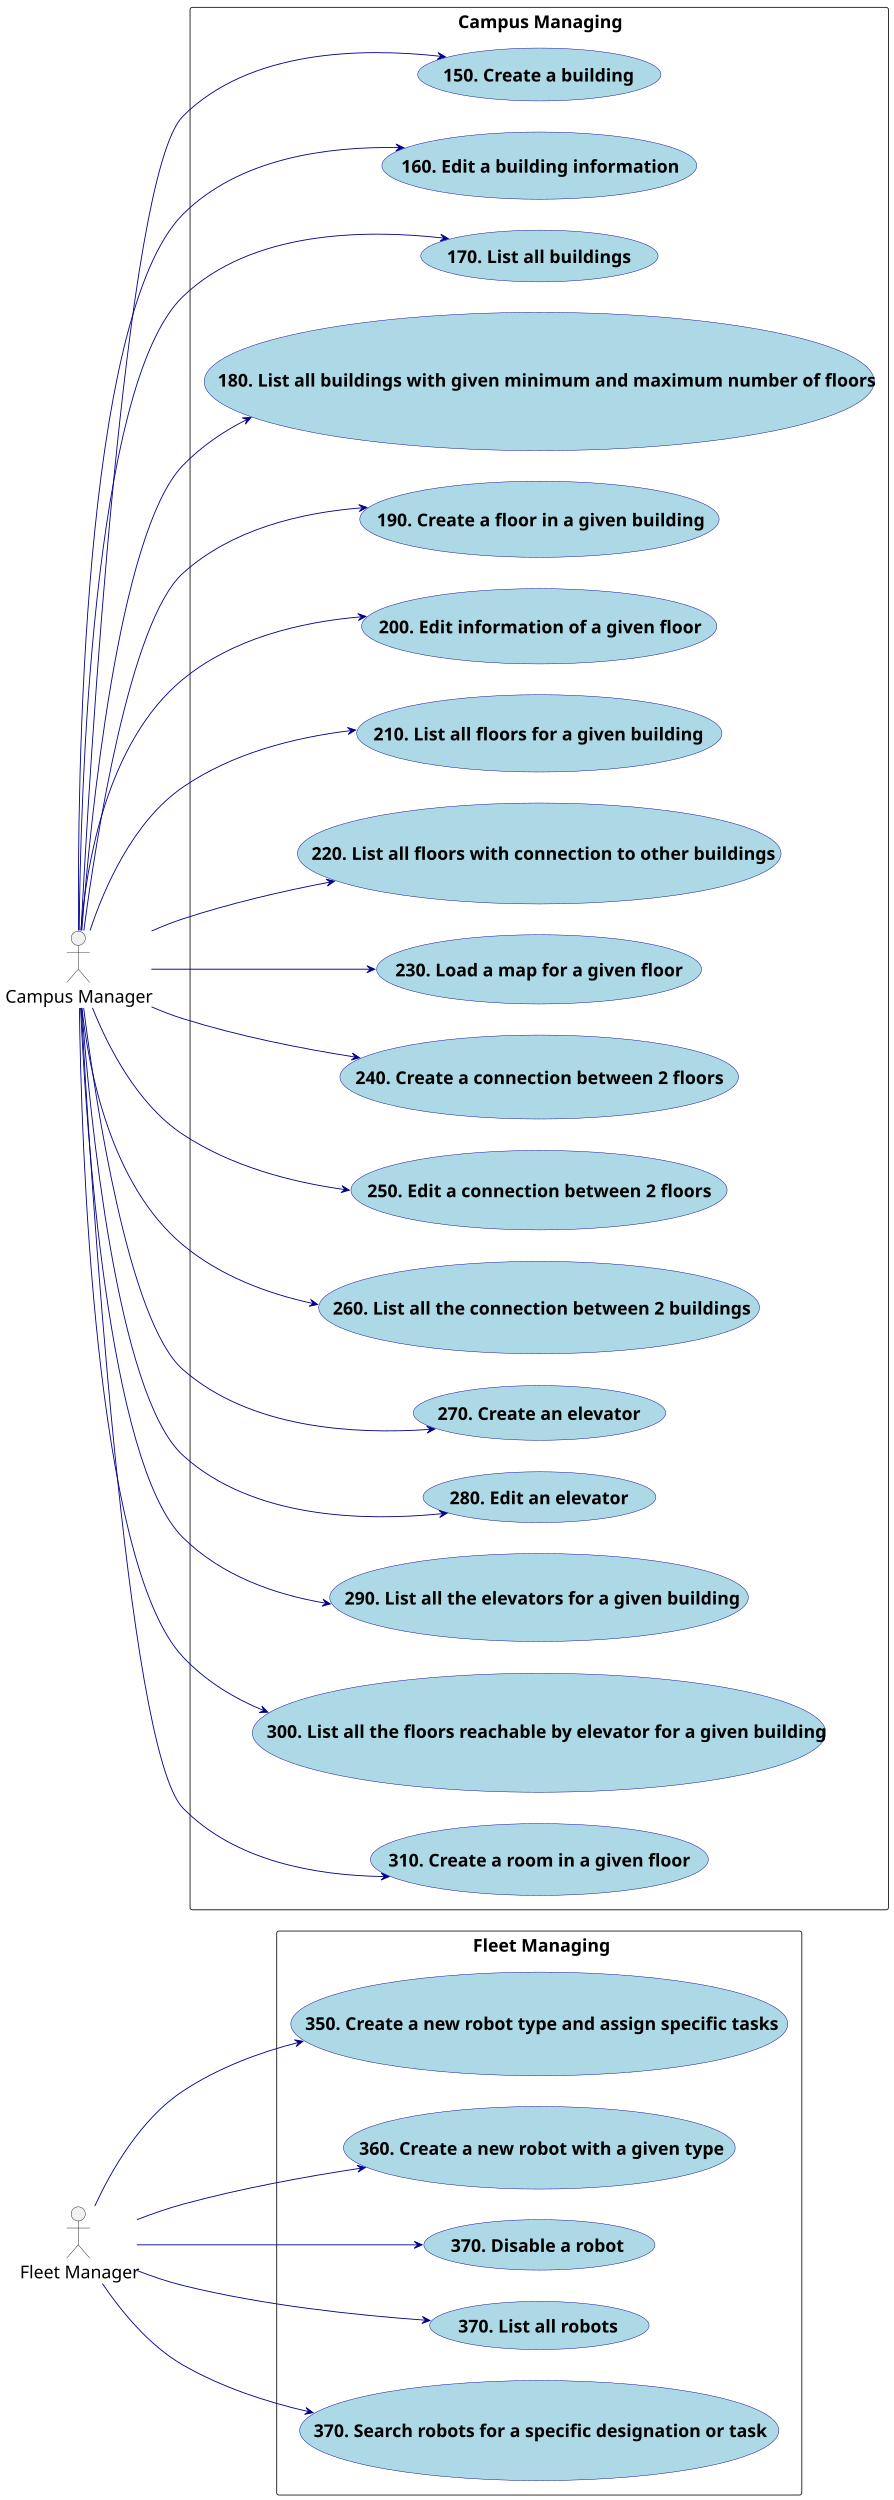
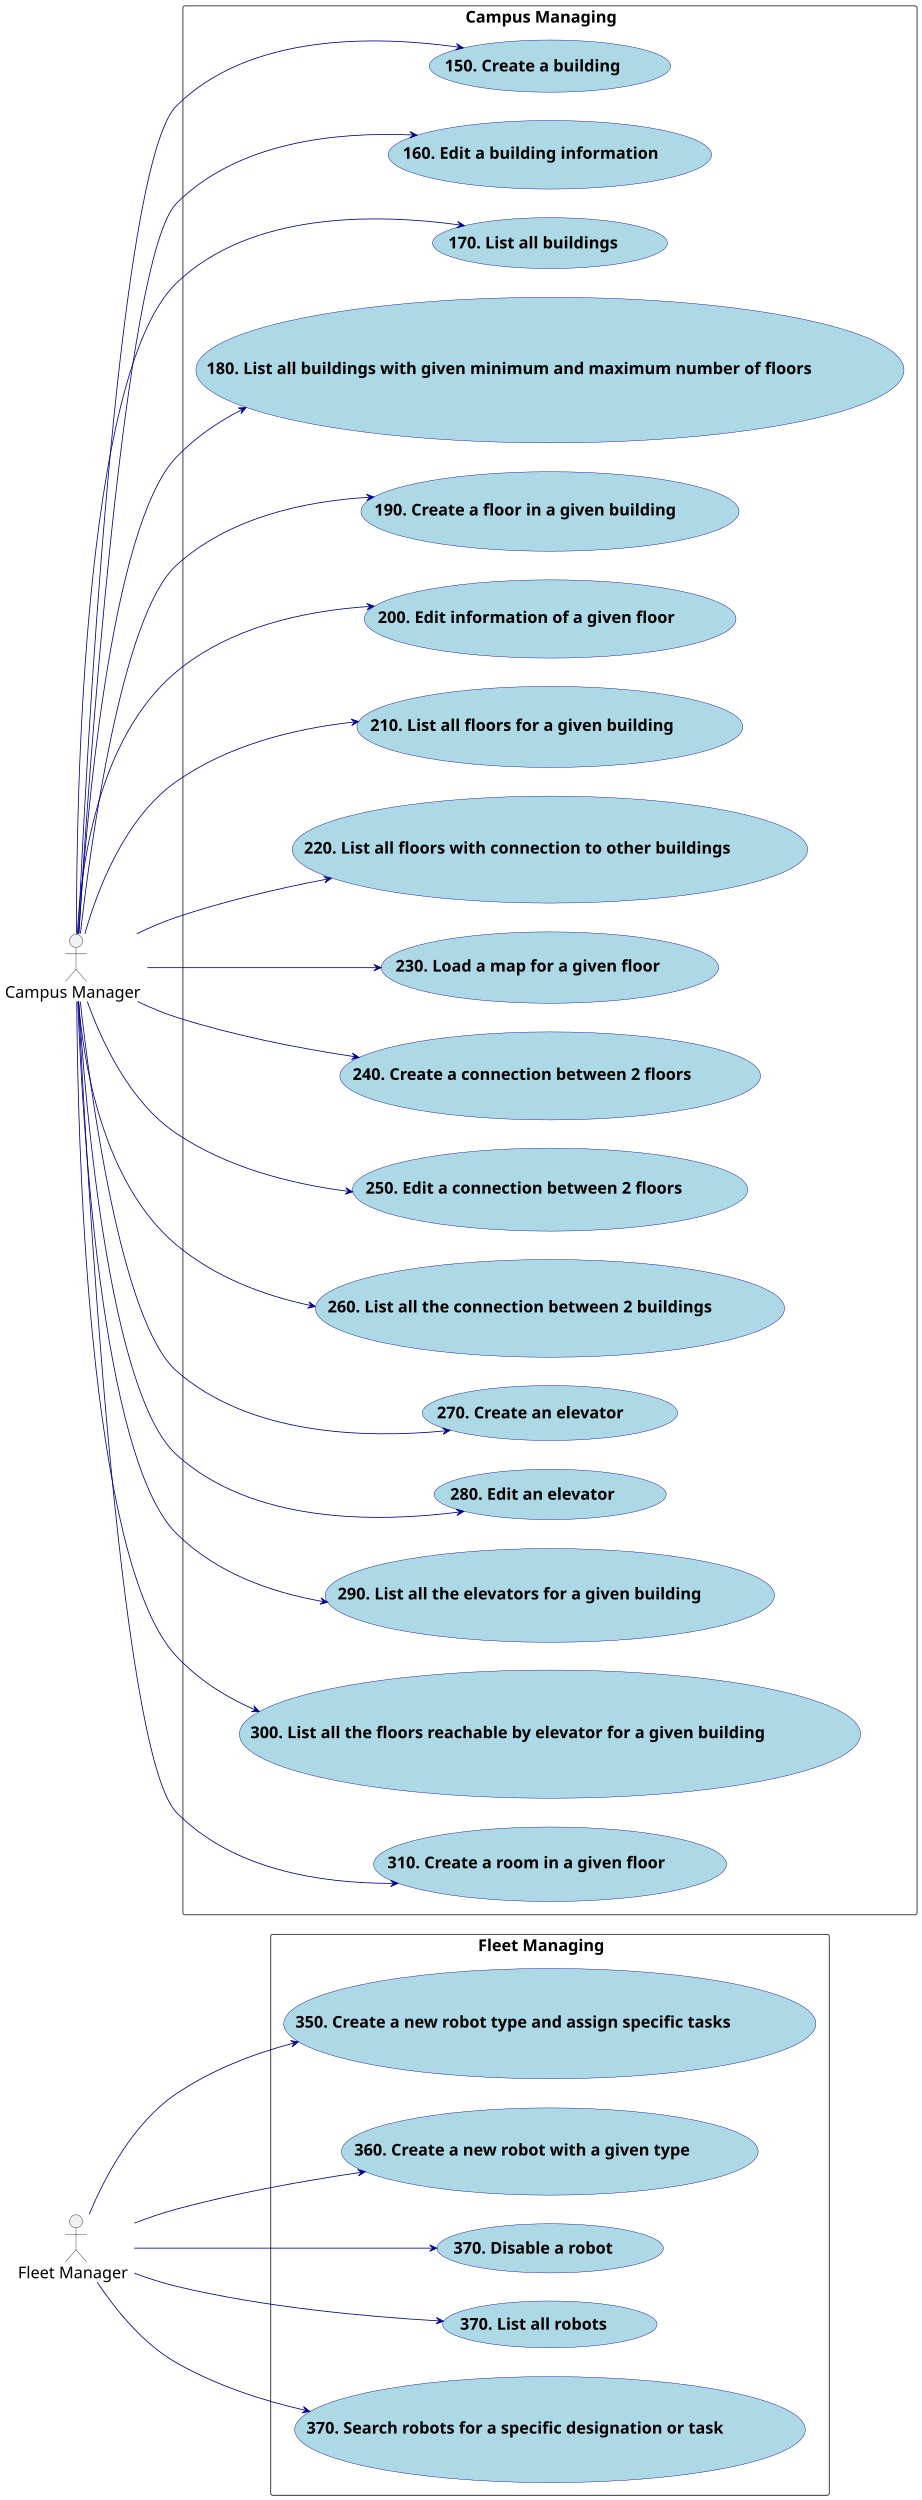
- <svg xmlns="http://www.w3.org/2000/svg" contentStyleType="text/css" height="2828px" preserveAspectRatio="none" style="width:1011px;height:2828px;background:#FFFFFF;" version="1.1" viewBox="0 0 1011 2828" width="1011px" zoomAndPan="magnify">
+ <svg xmlns="http://www.w3.org/2000/svg" contentStyleType="text/css" height="3075px" preserveAspectRatio="none" style="width:1134px;height:3075px;background:#FFFFFF;" version="1.1" viewBox="0 0 1134 3075" width="1134px" zoomAndPan="magnify">
  <defs />
  <g>
    <g id="cluster_campus">
-       <rect fill="none" height="2152" rx="2.5" ry="2.5" style="stroke:#181818;stroke-width:1.0;" width="790" x="215" y="8.36" />
-       <text fill="#000000" font-family="sans-serif" font-size="20" font-weight="bold" lengthAdjust="spacing" textLength="183.75" x="518.125" y="31.74">Campus Managing</text>
+       <rect fill="none" height="2348" rx="2.5" ry="2.5" style="stroke:#181818;stroke-width:1.0;" width="903" x="225" y="7.217" />
+       <text fill="#000000" font-family="sans-serif" font-size="20" font-weight="bold" lengthAdjust="spacing" textLength="208" x="572.5" y="27.781">Campus Managing</text>
    </g>
    <g id="cluster_fleet">
-       <rect fill="none" height="638" rx="2.5" ry="2.5" style="stroke:#181818;stroke-width:1.0;" width="594" x="313" y="2184.36" />
-       <text fill="#000000" font-family="sans-serif" font-size="20" font-weight="bold" lengthAdjust="spacing" textLength="150.125" x="534.938" y="2207.74">Fleet Managing</text>
+       <rect fill="none" height="690" rx="2.5" ry="2.5" style="stroke:#181818;stroke-width:1.0;" width="687" x="333" y="2379.217" />
+       <text fill="#000000" font-family="sans-serif" font-size="20" font-weight="bold" lengthAdjust="spacing" textLength="177" x="588" y="2399.781">Fleet Managing</text>
    </g>
    <g id="elem_createBuilding">
-       <ellipse cx="610.067" cy="84.273" fill="#ADD8E6" rx="137.567" ry="29.913" style="stroke:#00008B;stroke-width:0.5;" />
-       <text fill="#000000" font-family="sans-serif" font-size="20" font-weight="bold" lengthAdjust="spacing" textLength="211.875" x="501.13" y="92.213">150. Create a building</text>
+       <ellipse cx="676.46" cy="81.309" fill="#ADD8E6" rx="148.46" ry="32.092" style="stroke:#00008B;stroke-width:0.5;" />
+       <text fill="#000000" font-family="sans-serif" font-size="20" font-weight="bold" lengthAdjust="spacing" textLength="253" x="546.96" y="87.841">150. Create a building</text>
    </g>
    <g id="elem_editBuilding">
-       <ellipse cx="610.086" cy="187.377" fill="#ADD8E6" rx="178.086" ry="38.017" style="stroke:#00008B;stroke-width:0.5;" />
-       <text fill="#000000" font-family="sans-serif" font-size="20" font-weight="bold" lengthAdjust="spacing" textLength="306.5" x="453.836" y="195.317">160. Edit a building information</text>
+       <ellipse cx="676.348" cy="190.387" fill="#ADD8E6" rx="198.848" ry="42.17" style="stroke:#00008B;stroke-width:0.5;" />
+       <text fill="#000000" font-family="sans-serif" font-size="20" font-weight="bold" lengthAdjust="spacing" textLength="362" x="495.348" y="195.31">160. Edit a building information</text>
    </g>
    <g id="elem_listBuildings">
-       <ellipse cx="610.2" cy="289.6" fill="#ADD8E6" rx="134.2" ry="29.24" style="stroke:#00008B;stroke-width:0.5;" />
-       <text fill="#000000" font-family="sans-serif" font-size="20" font-weight="bold" lengthAdjust="spacing" textLength="203.5" x="505.45" y="297.54">170. List all buildings</text>
+       <ellipse cx="676.469" cy="299.011" fill="#ADD8E6" rx="144.469" ry="31.294" style="stroke:#00008B;stroke-width:0.5;" />
+       <text fill="#000000" font-family="sans-serif" font-size="20" font-weight="bold" lengthAdjust="spacing" textLength="244" x="551.469" y="305.543">170. List all buildings</text>
    </g>
    <g id="elem_listBuildingsWithFloors">
-       <ellipse cx="609.969" cy="431.554" fill="#ADD8E6" rx="378.969" ry="78.194" style="stroke:#00008B;stroke-width:0.5;" />
-       <text fill="#000000" font-family="sans-serif" font-size="20" font-weight="bold" lengthAdjust="spacing" textLength="727.5" x="246.219" y="437.314">180. List all buildings with given minimum and maximum number of floors</text>
+       <ellipse cx="676.435" cy="455.204" fill="#ADD8E6" rx="435.435" ry="89.487" style="stroke:#00008B;stroke-width:0.5;" />
+       <text fill="#000000" font-family="sans-serif" font-size="20" font-weight="bold" lengthAdjust="spacing" textLength="845" x="253.935" y="460.128">180. List all buildings with given minimum and maximum number of floors</text>
    </g>
    <g id="elem_createFloor">
-       <ellipse cx="610.242" cy="587.409" fill="#ADD8E6" rx="203.242" ry="43.048" style="stroke:#00008B;stroke-width:0.5;" />
-       <text fill="#000000" font-family="sans-serif" font-size="20" font-weight="bold" lengthAdjust="spacing" textLength="362" x="426.242" y="595.348">190. Create a floor in a given building</text>
+       <ellipse cx="676.503" cy="629.117" fill="#ADD8E6" rx="232.503" ry="48.901" style="stroke:#00008B;stroke-width:0.5;" />
+       <text fill="#000000" font-family="sans-serif" font-size="20" font-weight="bold" lengthAdjust="spacing" textLength="432" x="460.503" y="634.041">190. Create a floor in a given building</text>
    </g>
    <g id="elem_editFloor">
-       <ellipse cx="609.948" cy="708.449" fill="#ADD8E6" rx="200.948" ry="42.59" style="stroke:#00008B;stroke-width:0.5;" />
-       <text fill="#000000" font-family="sans-serif" font-size="20" font-weight="bold" lengthAdjust="spacing" textLength="357" x="428.448" y="716.389">200. Edit information of a given floor</text>
+       <ellipse cx="676.636" cy="761.344" fill="#ADD8E6" rx="228.636" ry="48.127" style="stroke:#00008B;stroke-width:0.5;" />
+       <text fill="#000000" font-family="sans-serif" font-size="20" font-weight="bold" lengthAdjust="spacing" textLength="424" x="464.636" y="766.268">200. Edit information of a given floor</text>
    </g>
    <g id="elem_listFloors">
-       <ellipse cx="610.078" cy="829.576" fill="#ADD8E6" rx="206.578" ry="43.716" style="stroke:#00008B;stroke-width:0.5;" />
-       <text fill="#000000" font-family="sans-serif" font-size="20" font-weight="bold" lengthAdjust="spacing" textLength="364.25" x="422.453" y="837.516">210. List all floors for a given building</text>
+       <ellipse cx="676.343" cy="894.085" fill="#ADD8E6" rx="237.343" ry="49.869" style="stroke:#00008B;stroke-width:0.5;" />
+       <text fill="#000000" font-family="sans-serif" font-size="20" font-weight="bold" lengthAdjust="spacing" textLength="435" x="455.343" y="899.009">210. List all floors for a given building</text>
    </g>
    <g id="elem_listFloorsWithConnections">
-       <ellipse cx="610.008" cy="965.462" fill="#ADD8E6" rx="273.508" ry="57.102" style="stroke:#00008B;stroke-width:0.5;" />
-       <text fill="#000000" font-family="sans-serif" font-size="20" font-weight="bold" lengthAdjust="spacing" textLength="511.375" x="352.426" y="972.678">220. List all floors with connection to other buildings</text>
+       <ellipse cx="676.442" cy="1045.005" fill="#ADD8E6" rx="316.942" ry="65.788" style="stroke:#00008B;stroke-width:0.5;" />
+       <text fill="#000000" font-family="sans-serif" font-size="20" font-weight="bold" lengthAdjust="spacing" textLength="605" x="373.942" y="1049.929">220. List all floors with connection to other buildings</text>
    </g>
    <g id="elem_loadFloorMap">
-       <ellipse cx="609.798" cy="1096.52" fill="#ADD8E6" rx="183.798" ry="39.16" style="stroke:#00008B;stroke-width:0.5;" />
-       <text fill="#000000" font-family="sans-serif" font-size="20" font-weight="bold" lengthAdjust="spacing" textLength="319.25" x="447.173" y="1104.46">230. Load a map for a given floor</text>
+       <ellipse cx="676.459" cy="1190.109" fill="#ADD8E6" rx="207.459" ry="43.892" style="stroke:#00008B;stroke-width:0.5;" />
+       <text fill="#000000" font-family="sans-serif" font-size="20" font-weight="bold" lengthAdjust="spacing" textLength="380" x="486.459" y="1195.033">230. Load a map for a given floor</text>
    </g>
    <g id="elem_createConnection">
-       <ellipse cx="609.939" cy="1218.348" fill="#ADD8E6" rx="225.439" ry="47.488" style="stroke:#00008B;stroke-width:0.5;" />
-       <text fill="#000000" font-family="sans-serif" font-size="20" font-weight="bold" lengthAdjust="spacing" textLength="409.875" x="402.001" y="1226.288">240. Create a connection between 2 floors</text>
+       <ellipse cx="676.712" cy="1323.359" fill="#ADD8E6" rx="258.712" ry="54.142" style="stroke:#00008B;stroke-width:0.5;" />
+       <text fill="#000000" font-family="sans-serif" font-size="20" font-weight="bold" lengthAdjust="spacing" textLength="486" x="433.712" y="1328.283">240. Create a connection between 2 floors</text>
    </g>
    <g id="elem_editConnection">
-       <ellipse cx="609.758" cy="1346.312" fill="#ADD8E6" rx="212.758" ry="44.952" style="stroke:#00008B;stroke-width:0.5;" />
-       <text fill="#000000" font-family="sans-serif" font-size="20" font-weight="bold" lengthAdjust="spacing" textLength="382.625" x="415.445" y="1354.252">250. Edit a connection between 2 floors</text>
+       <ellipse cx="676.659" cy="1463.249" fill="#ADD8E6" rx="243.16" ry="51.032" style="stroke:#00008B;stroke-width:0.5;" />
+       <text fill="#000000" font-family="sans-serif" font-size="20" font-weight="bold" lengthAdjust="spacing" textLength="454" x="449.659" y="1468.172">250. Edit a connection between 2 floors</text>
    </g>
    <g id="elem_listBuildingsConnections">
-       <ellipse cx="609.824" cy="1479.125" fill="#ADD8E6" rx="249.324" ry="52.265" style="stroke:#00008B;stroke-width:0.5;" />
-       <text fill="#000000" font-family="sans-serif" font-size="20" font-weight="bold" lengthAdjust="spacing" textLength="460.625" x="376.512" y="1487.065">260. List all the connection between 2 buildings</text>
+       <ellipse cx="676.496" cy="1609.316" fill="#ADD8E6" rx="288.496" ry="60.099" style="stroke:#00008B;stroke-width:0.5;" />
+       <text fill="#000000" font-family="sans-serif" font-size="20" font-weight="bold" lengthAdjust="spacing" textLength="547" x="402.996" y="1614.24">260. List all the connection between 2 buildings</text>
    </g>
    <g id="elem_createElevator">
-       <ellipse cx="610.227" cy="1598.305" fill="#ADD8E6" rx="142.727" ry="30.945" style="stroke:#00008B;stroke-width:0.5;" />
-       <text fill="#000000" font-family="sans-serif" font-size="20" font-weight="bold" lengthAdjust="spacing" textLength="224.5" x="494.977" y="1606.245">270. Create an elevator</text>
+       <ellipse cx="676.479" cy="1738.013" fill="#ADD8E6" rx="156.979" ry="33.796" style="stroke:#00008B;stroke-width:0.5;" />
+       <text fill="#000000" font-family="sans-serif" font-size="20" font-weight="bold" lengthAdjust="spacing" textLength="272" x="537.479" y="1744.545">270. Create an elevator</text>
    </g>
    <g id="elem_editElevator">
-       <ellipse cx="610.219" cy="1693.604" fill="#ADD8E6" rx="131.719" ry="28.744" style="stroke:#00008B;stroke-width:0.5;" />
-       <text fill="#000000" font-family="sans-serif" font-size="20" font-weight="bold" lengthAdjust="spacing" textLength="197.25" x="508.594" y="1701.544">280. Edit an elevator</text>
+       <ellipse cx="676.705" cy="1838.158" fill="#ADD8E6" rx="142.705" ry="30.941" style="stroke:#00008B;stroke-width:0.5;" />
+       <text fill="#000000" font-family="sans-serif" font-size="20" font-weight="bold" lengthAdjust="spacing" textLength="240" x="553.705" y="1844.69">280. Edit an elevator</text>
    </g>
    <g id="elem_listElevators">
-       <ellipse cx="609.754" cy="1807.111" fill="#ADD8E6" rx="236.754" ry="49.751" style="stroke:#00008B;stroke-width:0.5;" />
-       <text fill="#000000" font-family="sans-serif" font-size="20" font-weight="bold" lengthAdjust="spacing" textLength="434" x="389.754" y="1815.051">290. List all the elevators for a given building</text>
+       <ellipse cx="676.27" cy="1962.371" fill="#ADD8E6" rx="276.27" ry="57.654" style="stroke:#00008B;stroke-width:0.5;" />
+       <text fill="#000000" font-family="sans-serif" font-size="20" font-weight="bold" lengthAdjust="spacing" textLength="522" x="415.27" y="1967.295">290. List all the elevators for a given building</text>
    </g>
    <g id="elem_listFloorsReachableByElevator">
-       <ellipse cx="609.8" cy="1960.12" fill="#ADD8E6" rx="324.3" ry="67.26" style="stroke:#00008B;stroke-width:0.5;" />
-       <text fill="#000000" font-family="sans-serif" font-size="20" font-weight="bold" lengthAdjust="spacing" textLength="616" x="301.8" y="1965.88">300. List all the floors reachable by elevator for a given building</text>
+       <ellipse cx="676.496" cy="2133.016" fill="#ADD8E6" rx="381.996" ry="78.799" style="stroke:#00008B;stroke-width:0.5;" />
+       <text fill="#000000" font-family="sans-serif" font-size="20" font-weight="bold" lengthAdjust="spacing" textLength="737" x="307.996" y="2137.94">300. List all the floors reachable by elevator for a given building</text>
    </g>
    <g id="elem_createRoom">
-       <ellipse cx="610.14" cy="2103.488" fill="#ADD8E6" rx="191.14" ry="40.628" style="stroke:#00008B;stroke-width:0.5;" />
-       <text fill="#000000" font-family="sans-serif" font-size="20" font-weight="bold" lengthAdjust="spacing" textLength="335.5" x="439.39" y="2111.428">310. Create a room in a given floor</text>
+       <ellipse cx="676.564" cy="2293.03" fill="#ADD8E6" rx="217.065" ry="45.813" style="stroke:#00008B;stroke-width:0.5;" />
+       <text fill="#000000" font-family="sans-serif" font-size="20" font-weight="bold" lengthAdjust="spacing" textLength="400" x="476.565" y="2297.954">310. Create a room in a given floor</text>
    </g>
    <g id="elem_createRobotType">
-       <ellipse cx="610.085" cy="2289.477" fill="#ADD8E6" rx="281.085" ry="58.617" style="stroke:#00008B;stroke-width:0.5;" />
-       <text fill="#000000" font-family="sans-serif" font-size="20" font-weight="bold" lengthAdjust="spacing" textLength="527.125" x="345.191" y="2296.291">350. Create a new robot type and assign specific tasks</text>
+       <ellipse cx="676.266" cy="2489.07" fill="#ADD8E6" rx="327.266" ry="67.853" style="stroke:#00008B;stroke-width:0.5;" />
+       <text fill="#000000" font-family="sans-serif" font-size="20" font-weight="bold" lengthAdjust="spacing" textLength="626" x="363.266" y="2493.994">350. Create a new robot type and assign specific tasks</text>
    </g>
    <g id="elem_createRobot">
-       <ellipse cx="610.088" cy="2429.577" fill="#ADD8E6" rx="221.588" ry="46.718" style="stroke:#00008B;stroke-width:0.5;" />
-       <text fill="#000000" font-family="sans-serif" font-size="20" font-weight="bold" lengthAdjust="spacing" textLength="401.625" x="406.275" y="2437.517">360. Create a new robot with a given type</text>
+       <ellipse cx="676.278" cy="2646.372" fill="#ADD8E6" rx="256.278" ry="53.656" style="stroke:#00008B;stroke-width:0.5;" />
+       <text fill="#000000" font-family="sans-serif" font-size="20" font-weight="bold" lengthAdjust="spacing" textLength="481" x="435.778" y="2651.296">360. Create a new robot with a given type</text>
    </g>
    <g id="elem_disableRobot">
-       <ellipse cx="610.186" cy="2539.397" fill="#ADD8E6" rx="130.685" ry="28.537" style="stroke:#00008B;stroke-width:0.5;" />
-       <text fill="#000000" font-family="sans-serif" font-size="20" font-weight="bold" lengthAdjust="spacing" textLength="194.625" x="509.873" y="2547.337">370. Disable a robot</text>
+       <ellipse cx="676.696" cy="2765.456" fill="#ADD8E6" rx="139.196" ry="30.239" style="stroke:#00008B;stroke-width:0.5;" />
+       <text fill="#000000" font-family="sans-serif" font-size="20" font-weight="bold" lengthAdjust="spacing" textLength="232" x="557.696" y="2771.988">370. Disable a robot</text>
    </g>
    <g id="elem_listRobots">
-       <ellipse cx="610.122" cy="2630.584" fill="#ADD8E6" rx="124.122" ry="27.224" style="stroke:#00008B;stroke-width:0.5;" />
-       <text fill="#000000" font-family="sans-serif" font-size="20" font-weight="bold" lengthAdjust="spacing" textLength="177.625" x="518.309" y="2638.524">370. List all robots</text>
+       <ellipse cx="676.336" cy="2858.984" fill="#ADD8E6" rx="131.836" ry="28.767" style="stroke:#00008B;stroke-width:0.5;" />
+       <text fill="#000000" font-family="sans-serif" font-size="20" font-weight="bold" lengthAdjust="spacing" textLength="215" x="565.836" y="2865.516">370. List all robots</text>
    </g>
    <g id="elem_searchRobot">
-       <ellipse cx="609.99" cy="2749.458" fill="#ADD8E6" rx="270.99" ry="56.598" style="stroke:#00008B;stroke-width:0.5;" />
-       <text fill="#000000" font-family="sans-serif" font-size="20" font-weight="bold" lengthAdjust="spacing" textLength="506.125" x="354.838" y="2756.808">370. Search robots for a specific designation or task</text>
+       <ellipse cx="676.495" cy="2988.416" fill="#ADD8E6" rx="313.995" ry="65.199" style="stroke:#00008B;stroke-width:0.5;" />
+       <text fill="#000000" font-family="sans-serif" font-size="20" font-weight="bold" lengthAdjust="spacing" textLength="599" x="376.995" y="2993.34">370. Search robots for a specific designation or task</text>
    </g>
    <g id="elem_Fleet">
-       <ellipse cx="88.5" cy="2504.36" fill="#F1F1F1" rx="8" ry="8" style="stroke:#181818;stroke-width:0.5;" />
-       <path d="M88.5,2512.36 L88.5,2539.36 M75.5,2520.36 L101.5,2520.36 M88.5,2539.36 L75.5,2554.36 M88.5,2539.36 L101.5,2554.36 " fill="none" style="stroke:#181818;stroke-width:0.5;" />
-       <text fill="#000000" font-family="sans-serif" font-size="20" lengthAdjust="spacing" textLength="132" x="22.5" y="2577.24">Fleet Manager</text>
+       <ellipse cx="93.5" cy="2732.217" fill="#F1F1F1" rx="8" ry="8" style="stroke:#181818;stroke-width:0.5;" />
+       <path d="M93.5,2740.217 L93.5,2767.217 M80.5,2748.217 L106.5,2748.217 M93.5,2767.217 L80.5,2782.217 M93.5,2767.217 L106.5,2782.217 " fill="none" style="stroke:#181818;stroke-width:0.5;" />
+       <text fill="#000000" font-family="sans-serif" font-size="20" lengthAdjust="spacing" textLength="143" x="22" y="2802.281">Fleet Manager</text>
    </g>
    <g id="elem_Campus">
-       <ellipse cx="88.5" cy="1061.36" fill="#F1F1F1" rx="8" ry="8" style="stroke:#181818;stroke-width:0.5;" />
-       <path d="M88.5,1069.36 L88.5,1096.36 M75.5,1077.36 L101.5,1077.36 M88.5,1096.36 L75.5,1111.36 M88.5,1096.36 L101.5,1111.36 " fill="none" style="stroke:#181818;stroke-width:0.5;" />
-       <text fill="#000000" font-family="sans-serif" font-size="20" lengthAdjust="spacing" textLength="165" x="6" y="1134.24">Campus Manager</text>
+       <ellipse cx="93.5" cy="1157.217" fill="#F1F1F1" rx="8" ry="8" style="stroke:#181818;stroke-width:0.5;" />
+       <path d="M93.5,1165.217 L93.5,1192.217 M80.5,1173.217 L106.5,1173.217 M93.5,1192.217 L80.5,1207.217 M93.5,1192.217 L106.5,1207.217 " fill="none" style="stroke:#181818;stroke-width:0.5;" />
+       <text fill="#000000" font-family="sans-serif" font-size="20" lengthAdjust="spacing" textLength="175" x="6" y="1227.281">Campus Manager</text>
    </g>
    <g id="link_Campus_createBuilding">
-       <path d="M91.7,1052.4 C101.14,872.32 140.72,197.32 207,131.36 C282.1,56.62 408.19,53.62 499.16,63.78 " fill="none" id="Campus-to-createBuilding" style="stroke:#00008B;stroke-width:1.0;" />
-       <polygon fill="#00008B" points="503.87,64.32,495.386,59.318,498.903,63.749,494.472,67.266,503.87,64.32" style="stroke:#00008B;stroke-width:1.0;" />
+       <path d="M96.3,1148.407 C104.75,960.887 143.29,203.297 217,130.217 C306.73,41.257 460.1,43.367 564.53,58.067 " fill="none" id="Campus-to-createBuilding" style="stroke:#00008B;stroke-width:1.0;" />
+       <polygon fill="#00008B" points="569.78,58.817,561.445,53.571,564.831,58.102,560.3,61.489,569.78,58.817" style="stroke:#00008B;stroke-width:1.0;" />
    </g>
    <g id="link_Campus_editBuilding">
-       <path d="M88.87,1052.58 C87.55,894.64 91.74,357.53 207,242.36 C269.77,179.64 368.1,165.33 451.8,166.97 " fill="none" id="Campus-to-editBuilding" style="stroke:#00008B;stroke-width:1.0;" />
-       <polygon fill="#00008B" points="456.8,167.09,447.906,162.86,451.802,166.962,447.7,170.857,456.8,167.09" style="stroke:#00008B;stroke-width:1.0;" />
+       <path d="M96.97,1148.587 C107.68,975.017 152.39,314.857 217,250.217 C291.43,175.747 409.94,161.837 507.83,165.977 " fill="none" id="Campus-to-editBuilding" style="stroke:#00008B;stroke-width:1.0;" />
+       <polygon fill="#00008B" points="513.06,166.217,504.252,161.81,508.065,165.988,503.887,169.802,513.06,166.217" style="stroke:#00008B;stroke-width:1.0;" />
    </g>
    <g id="link_Campus_listBuildings">
-       <path d="M89.6,1052.49 C90.9,905.66 103.23,435.14 207,335.36 C284.02,261.31 411.43,259.01 502.16,269.35 " fill="none" id="Campus-to-listBuildings" style="stroke:#00008B;stroke-width:1.0;" />
-       <polygon fill="#00008B" points="507.12,269.93,498.651,264.902,502.154,269.343,497.713,272.846,507.12,269.93" style="stroke:#00008B;stroke-width:1.0;" />
+       <path d="M94.13,1148.517 C93.7,994.397 100.74,460.147 217,348.217 C308.31,260.317 462.05,262.397 566.08,276.787 " fill="none" id="Campus-to-listBuildings" style="stroke:#00008B;stroke-width:1.0;" />
+       <polygon fill="#00008B" points="571.3,277.527,562.948,272.308,566.349,276.828,561.829,280.229,571.3,277.527" style="stroke:#00008B;stroke-width:1.0;" />
    </g>
    <g id="link_Campus_listBuildingsWithFloors">
-       <path d="M92.55,1052.57 C101.82,932.49 133.6,601.91 207,526.36 C227.88,504.87 252.65,487.87 279.49,474.45 " fill="none" id="Campus-to-listBuildingsWithFloors" style="stroke:#00008B;stroke-width:1.0;" />
-       <polygon fill="#00008B" points="283.88,472.31,274.038,472.669,279.388,474.506,277.551,479.856,283.88,472.31" style="stroke:#00008B;stroke-width:1.0;" />
+       <path d="M96.87,1148.447 C104.9,1022.037 135.28,646.987 217,562.217 C240.29,538.057 267.9,518.897 297.85,503.747 " fill="none" id="Campus-to-listBuildingsWithFloors" style="stroke:#00008B;stroke-width:1.0;" />
+       <polygon fill="#00008B" points="302.68,501.357,292.84,501.779,298.202,503.581,296.4,508.943,302.68,501.357" style="stroke:#00008B;stroke-width:1.0;" />
    </g>
    <g id="link_Campus_createFloor">
-       <path d="M94.87,1052.6 C108.27,950.82 146.54,702.73 207,648.36 C261.64,599.22 338.33,579.96 410.09,574.4 " fill="none" id="Campus-to-createFloor" style="stroke:#00008B;stroke-width:1.0;" />
-       <polygon fill="#00008B" points="415.06,574.04,405.797,570.693,410.073,574.397,406.369,578.673,415.06,574.04" style="stroke:#00008B;stroke-width:1.0;" />
+       <path d="M98.91,1148.337 C111.18,1040.327 149.31,756.477 217,695.217 C280.72,637.547 371.15,616.527 454.88,611.597 " fill="none" id="Campus-to-createFloor" style="stroke:#00008B;stroke-width:1.0;" />
+       <polygon fill="#00008B" points="459.87,611.327,450.656,607.848,454.878,611.613,451.114,615.835,459.87,611.327" style="stroke:#00008B;stroke-width:1.0;" />
    </g>
    <g id="link_Campus_editFloor">
-       <path d="M91.52,1052.5 C97.36,980.93 119.93,839.85 207,768.36 C262.92,722.45 338.53,703.69 409.09,697.69 " fill="none" id="Campus-to-editFloor" style="stroke:#00008B;stroke-width:1.0;" />
-       <polygon fill="#00008B" points="413.95,697.31,404.659,694.043,408.966,697.71,405.299,702.017,413.95,697.31" style="stroke:#00008B;stroke-width:1.0;" />
+       <path d="M95.18,1148.687 C98.87,1071.887 118.55,908.047 217,826.217 C282.41,771.847 372.07,751.307 454.76,745.937 " fill="none" id="Campus-to-editFloor" style="stroke:#00008B;stroke-width:1.0;" />
+       <polygon fill="#00008B" points="460.2,745.607,450.967,742.179,455.21,745.92,451.469,750.163,460.2,745.607" style="stroke:#00008B;stroke-width:1.0;" />
    </g>
    <g id="link_Campus_listFloors">
-       <path d="M101.82,1052.65 C117.78,1004.62 150.48,929.15 207,890.36 C262.25,852.44 331.81,834.25 397.47,826.38 " fill="none" id="Campus-to-listFloors" style="stroke:#00008B;stroke-width:1.0;" />
-       <polygon fill="#00008B" points="402.31,825.82,392.911,822.877,397.343,826.393,393.827,830.824,402.31,825.82" style="stroke:#00008B;stroke-width:1.0;" />
+       <path d="M104.39,1148.667 C119.28,1095.897 152.8,1006.307 217,961.217 C280.21,916.817 360.5,896.297 436.17,887.997 " fill="none" id="Campus-to-listFloors" style="stroke:#00008B;stroke-width:1.0;" />
+       <polygon fill="#00008B" points="441.15,887.467,431.777,884.441,436.178,887.995,432.623,892.396,441.15,887.467" style="stroke:#00008B;stroke-width:1.0;" />
    </g>
    <g id="link_Campus_listFloorsWithConnections">
-       <path d="M171.47,1053.17 C183.19,1048 195.26,1043.21 207,1039.36 C259.92,1022.01 318.17,1008.34 373.51,997.73 " fill="none" id="Campus-to-listFloorsWithConnections" style="stroke:#00008B;stroke-width:1.0;" />
-       <polygon fill="#00008B" points="378.41,996.8,368.824,994.541,373.497,997.728,370.309,1002.402,378.41,996.8" style="stroke:#00008B;stroke-width:1.0;" />
+       <path d="M168.17,1148.637 C183.92,1140.967 200.73,1133.677 217,1128.217 C275.84,1108.467 340.58,1093.107 402.42,1081.267 " fill="none" id="Campus-to-listFloorsWithConnections" style="stroke:#00008B;stroke-width:1.0;" />
+       <polygon fill="#00008B" points="407.63,1080.277,398.043,1078.023,402.717,1081.208,399.532,1085.883,407.63,1080.277" style="stroke:#00008B;stroke-width:1.0;" />
    </g>
    <g id="link_Campus_loadFloorMap">
-       <path d="M171.24,1096.36 C237.59,1096.36 333.79,1096.36 419.12,1096.36 " fill="none" id="Campus-to-loadFloorMap" style="stroke:#00008B;stroke-width:1.0;" />
-       <polygon fill="#00008B" points="423.99,1096.36,414.99,1092.36,418.99,1096.36,414.99,1100.36,423.99,1096.36" style="stroke:#00008B;stroke-width:1.0;" />
+       <path d="M181.17,1190.217 C255.6,1190.217 366.02,1190.217 463.63,1190.217 " fill="none" id="Campus-to-loadFloorMap" style="stroke:#00008B;stroke-width:1.0;" />
+       <polygon fill="#00008B" points="468.85,1190.217,459.85,1186.217,463.85,1190.217,459.85,1194.217,468.85,1190.217" style="stroke:#00008B;stroke-width:1.0;" />
    </g>
    <g id="link_Campus_createConnection">
-       <path d="M171.45,1138.98 C183.17,1144.02 195.25,1148.68 207,1152.36 C269.19,1171.85 338.7,1185.86 402.2,1195.82 " fill="none" id="Campus-to-createConnection" style="stroke:#00008B;stroke-width:1.0;" />
-       <polygon fill="#00008B" points="406.83,1196.53,398.555,1191.19,401.89,1195.759,397.321,1199.094,406.83,1196.53" style="stroke:#00008B;stroke-width:1.0;" />
+       <path d="M169.11,1231.867 C184.58,1239.207 201.04,1246.127 217,1251.217 C286.81,1273.497 364.88,1289.027 436.54,1299.797 " fill="none" id="Campus-to-createConnection" style="stroke:#00008B;stroke-width:1.0;" />
+       <polygon fill="#00008B" points="441.69,1300.567,433.382,1295.277,436.745,1299.826,432.197,1303.189,441.69,1300.567" style="stroke:#00008B;stroke-width:1.0;" />
    </g>
    <g id="link_Campus_editConnection">
-       <path d="M104.58,1140.06 C122.06,1183.78 155.29,1249.29 207,1283.36 C260.79,1318.8 327.26,1336.99 390.56,1345.72 " fill="none" id="Campus-to-editConnection" style="stroke:#00008B;stroke-width:1.0;" />
-       <polygon fill="#00008B" points="395.17,1346.33,386.788,1341.158,390.215,1345.659,385.715,1349.086,395.17,1346.33" style="stroke:#00008B;stroke-width:1.0;" />
+       <path d="M107.37,1231.857 C124.38,1279.377 159.15,1355.507 217,1394.217 C278.74,1435.527 355.55,1456.017 428.54,1465.337 " fill="none" id="Campus-to-editConnection" style="stroke:#00008B;stroke-width:1.0;" />
+       <polygon fill="#00008B" points="433.79,1465.987,425.35,1460.91,428.828,1465.372,424.366,1468.85,433.79,1465.987" style="stroke:#00008B;stroke-width:1.0;" />
    </g>
    <g id="link_Campus_listBuildingsConnections">
-       <path d="M92.68,1140.1 C100.13,1208.57 124.94,1340.25 207,1408.36 C248.68,1442.95 301.31,1463.22 354.63,1474.63 " fill="none" id="Campus-to-listBuildingsConnections" style="stroke:#00008B;stroke-width:1.0;" />
-       <polygon fill="#00008B" points="359.31,1475.6,351.308,1469.859,354.414,1474.586,349.686,1477.693,359.31,1475.6" style="stroke:#00008B;stroke-width:1.0;" />
+       <path d="M96.5,1231.797 C102.4,1304.607 125.61,1454.677 217,1531.217 C263.74,1570.357 322.79,1593.197 382.82,1605.947 " fill="none" id="Campus-to-listBuildingsConnections" style="stroke:#00008B;stroke-width:1.0;" />
+       <polygon fill="#00008B" points="387.89,1606.997,379.888,1601.255,382.994,1605.983,378.266,1609.09,387.89,1606.997" style="stroke:#00008B;stroke-width:1.0;" />
    </g>
    <g id="link_Campus_createElevator">
-       <path d="M94.64,1140.34 C107.61,1243.27 145.11,1495.17 207,1549.36 C282.55,1615.51 398.92,1623.1 487.06,1616.88 " fill="none" id="Campus-to-createElevator" style="stroke:#00008B;stroke-width:1.0;" />
-       <polygon fill="#00008B" points="491.84,1616.53,482.568,1613.21,486.854,1616.901,483.162,1621.188,491.84,1616.53" style="stroke:#00008B;stroke-width:1.0;" />
+       <path d="M98.75,1231.897 C110.69,1340.107 148.2,1625.777 217,1686.217 C306.45,1764.797 446.56,1769.667 548.37,1759.917 " fill="none" id="Campus-to-createElevator" style="stroke:#00008B;stroke-width:1.0;" />
+       <polygon fill="#00008B" points="553.49,1759.417,544.144,1756.311,548.514,1759.903,544.922,1764.273,553.49,1759.417" style="stroke:#00008B;stroke-width:1.0;" />
    </g>
    <g id="link_Campus_editElevator">
-       <path d="M92.45,1140.33 C101.34,1258.41 131.99,1578.09 207,1646.36 C285.41,1717.72 411.03,1721.29 500.98,1712.19 " fill="none" id="Campus-to-editElevator" style="stroke:#00008B;stroke-width:1.0;" />
-       <polygon fill="#00008B" points="505.89,1711.67,496.517,1708.644,500.918,1712.199,497.363,1716.599,505.89,1711.67" style="stroke:#00008B;stroke-width:1.0;" />
+       <path d="M96.82,1231.817 C104.58,1354.967 134.04,1713.807 217,1789.217 C310.21,1873.947 462.04,1873.027 565.23,1859.747 " fill="none" id="Campus-to-editElevator" style="stroke:#00008B;stroke-width:1.0;" />
+       <polygon fill="#00008B" points="570.41,1859.057,560.97,1856.247,565.452,1859.7,561.999,1864.181,570.41,1859.057" style="stroke:#00008B;stroke-width:1.0;" />
    </g>
    <g id="link_Campus_listElevators">
-       <path d="M91.17,1140.25 C97.1,1271.17 121.59,1655.06 207,1739.36 C250.11,1781.9 309.3,1803.6 369.02,1813.64 " fill="none" id="Campus-to-listElevators" style="stroke:#00008B;stroke-width:1.0;" />
-       <polygon fill="#00008B" points="373.68,1814.39,365.422,1809.023,368.742,1813.603,364.163,1816.923,373.68,1814.39" style="stroke:#00008B;stroke-width:1.0;" />
+       <path d="M95.74,1231.857 C100.68,1367.567 123.49,1793.637 217,1886.217 C265.13,1933.867 330.99,1958.437 397.78,1969.947 " fill="none" id="Campus-to-listElevators" style="stroke:#00008B;stroke-width:1.0;" />
+       <polygon fill="#00008B" points="403,1970.817,394.785,1965.384,398.069,1969.99,393.463,1973.274,403,1970.817" style="stroke:#00008B;stroke-width:1.0;" />
    </g>
    <g id="link_Campus_listFloorsReachableByElevator">
-       <path d="M89.82,1140.31 C91.81,1288.58 106.08,1767.1 207,1874.36 C232.43,1901.38 264.11,1920.98 298.45,1935.05 " fill="none" id="Campus-to-listFloorsReachableByElevator" style="stroke:#00008B;stroke-width:1.0;" />
-       <polygon fill="#00008B" points="303.04,1936.87,296.169,1929.814,298.398,1935.013,293.198,1937.241,303.04,1936.87" style="stroke:#00008B;stroke-width:1.0;" />
+       <path d="M94.46,1231.797 C95.21,1385.517 105.88,1918.897 217,2037.217 C244.17,2066.157 277.65,2087.547 314.04,2103.217 " fill="none" id="Campus-to-listFloorsReachableByElevator" style="stroke:#00008B;stroke-width:1.0;" />
+       <polygon fill="#00008B" points="318.96,2105.297,312.226,2098.11,314.354,2103.351,309.113,2105.48,318.96,2105.297" style="stroke:#00008B;stroke-width:1.0;" />
    </g>
    <g id="link_Campus_createRoom">
-       <path d="M91.84,1140.14 C101.74,1317.96 142.69,1979.74 207,2045.36 C265.27,2104.81 355.28,2121.76 435.37,2122.77 " fill="none" id="Campus-to-createRoom" style="stroke:#00008B;stroke-width:1.0;" />
-       <polygon fill="#00008B" points="440.09,2122.81,431.125,2118.733,435.09,2122.767,431.056,2126.733,440.09,2122.81" style="stroke:#00008B;stroke-width:1.0;" />
+       <path d="M96.44,1231.767 C105.47,1416.387 145.89,2156.577 217,2229.217 C285.01,2298.687 391.12,2316.797 484.13,2316.577 " fill="none" id="Campus-to-createRoom" style="stroke:#00008B;stroke-width:1.0;" />
+       <polygon fill="#00008B" points="489.39,2316.537,480.356,2312.614,484.39,2316.58,480.425,2320.614,489.39,2316.537" style="stroke:#00008B;stroke-width:1.0;" />
    </g>
    <g id="link_Fleet_createRobotType">
-       <path d="M107.18,2495.53 C125.83,2455.13 159.19,2396.81 207,2365.36 C246.11,2339.63 291.74,2322.11 337.92,2310.28 " fill="none" id="Fleet-to-createRobotType" style="stroke:#00008B;stroke-width:1.0;" />
-       <polygon fill="#00008B" points="342.68,2309.09,332.977,2307.399,337.83,2310.306,334.923,2315.159,342.68,2309.09" style="stroke:#00008B;stroke-width:1.0;" />
+       <path d="M109.73,2723.557 C128.11,2679.417 163.42,2611.237 217,2575.217 C260.22,2546.167 310.66,2526.287 361.95,2512.797 " fill="none" id="Fleet-to-createRobotType" style="stroke:#00008B;stroke-width:1.0;" />
+       <polygon fill="#00008B" points="366.92,2511.507,357.204,2509.896,362.08,2512.763,359.214,2517.64,366.92,2511.507" style="stroke:#00008B;stroke-width:1.0;" />
    </g>
    <g id="link_Fleet_createRobot">
-       <path d="M154.84,2510.91 C171.6,2504.41 189.77,2498.04 207,2493.36 C271.66,2475.78 343.57,2462.44 408.49,2452.61 " fill="none" id="Fleet-to-createRobot" style="stroke:#00008B;stroke-width:1.0;" />
-       <polygon fill="#00008B" points="413.25,2451.9,403.755,2449.282,408.305,2452.643,404.944,2457.193,413.25,2451.9" style="stroke:#00008B;stroke-width:1.0;" />
+       <path d="M165.19,2734.477 C181.94,2728.047 199.91,2721.827 217,2717.217 C289.81,2697.567 370.7,2682.797 444,2671.967 " fill="none" id="Fleet-to-createRobot" style="stroke:#00008B;stroke-width:1.0;" />
+       <polygon fill="#00008B" points="449.27,2671.187,439.783,2668.542,444.323,2671.916,440.95,2676.456,449.27,2671.187" style="stroke:#00008B;stroke-width:1.0;" />
    </g>
    <g id="link_Fleet_disableRobot">
-       <path d="M154.77,2539.36 C234.11,2539.36 370.1,2539.36 472.66,2539.36 " fill="none" id="Fleet-to-disableRobot" style="stroke:#00008B;stroke-width:1.0;" />
-       <polygon fill="#00008B" points="477.54,2539.36,468.54,2535.36,472.54,2539.36,468.54,2543.36,477.54,2539.36" style="stroke:#00008B;stroke-width:1.0;" />
+       <path d="M165.16,2765.217 C255.9,2765.217 415.55,2765.217 532.18,2765.217 " fill="none" id="Fleet-to-disableRobot" style="stroke:#00008B;stroke-width:1.0;" />
+       <polygon fill="#00008B" points="537.35,2765.217,528.35,2761.217,532.35,2765.217,528.35,2769.217,537.35,2765.217" style="stroke:#00008B;stroke-width:1.0;" />
    </g>
    <g id="link_Fleet_listRobots">
-       <path d="M154.7,2568.37 C171.46,2574.86 189.67,2581.08 207,2585.36 C297.37,2607.7 401.92,2618.97 481.75,2624.64 " fill="none" id="Fleet-to-listRobots" style="stroke:#00008B;stroke-width:1.0;" />
-       <polygon fill="#00008B" points="486.43,2624.97,477.726,2620.362,481.442,2624.627,477.177,2628.343,486.43,2624.97" style="stroke:#00008B;stroke-width:1.0;" />
+       <path d="M165.07,2795.927 C181.83,2802.197 199.83,2808.117 217,2812.217 C323.94,2837.737 448.17,2849.407 540.32,2854.737 " fill="none" id="Fleet-to-listRobots" style="stroke:#00008B;stroke-width:1.0;" />
+       <polygon fill="#00008B" points="545.51,2855.027,536.754,2850.518,540.518,2854.741,536.296,2858.505,545.51,2855.027" style="stroke:#00008B;stroke-width:1.0;" />
    </g>
    <g id="link_Fleet_searchRobot">
-       <path d="M115.78,2583.15 C136.6,2613.9 168.55,2653.34 207,2675.36 C250.18,2700.09 299.87,2716.83 349.26,2728.09 " fill="none" id="Fleet-to-searchRobot" style="stroke:#00008B;stroke-width:1.0;" />
-       <polygon fill="#00008B" points="354.12,2729.18,346.202,2723.323,349.239,2728.095,344.467,2731.132,354.12,2729.18" style="stroke:#00008B;stroke-width:1.0;" />
+       <path d="M119.45,2807.007 C141.07,2839.397 175.4,2882.607 217,2906.217 C265.38,2933.677 320.88,2952.297 376.16,2964.857 " fill="none" id="Fleet-to-searchRobot" style="stroke:#00008B;stroke-width:1.0;" />
+       <polygon fill="#00008B" points="381.17,2965.977,373.272,2960.093,376.293,2964.876,371.51,2967.896,381.17,2965.977" style="stroke:#00008B;stroke-width:1.0;" />
    </g>
  </g>
</svg>
